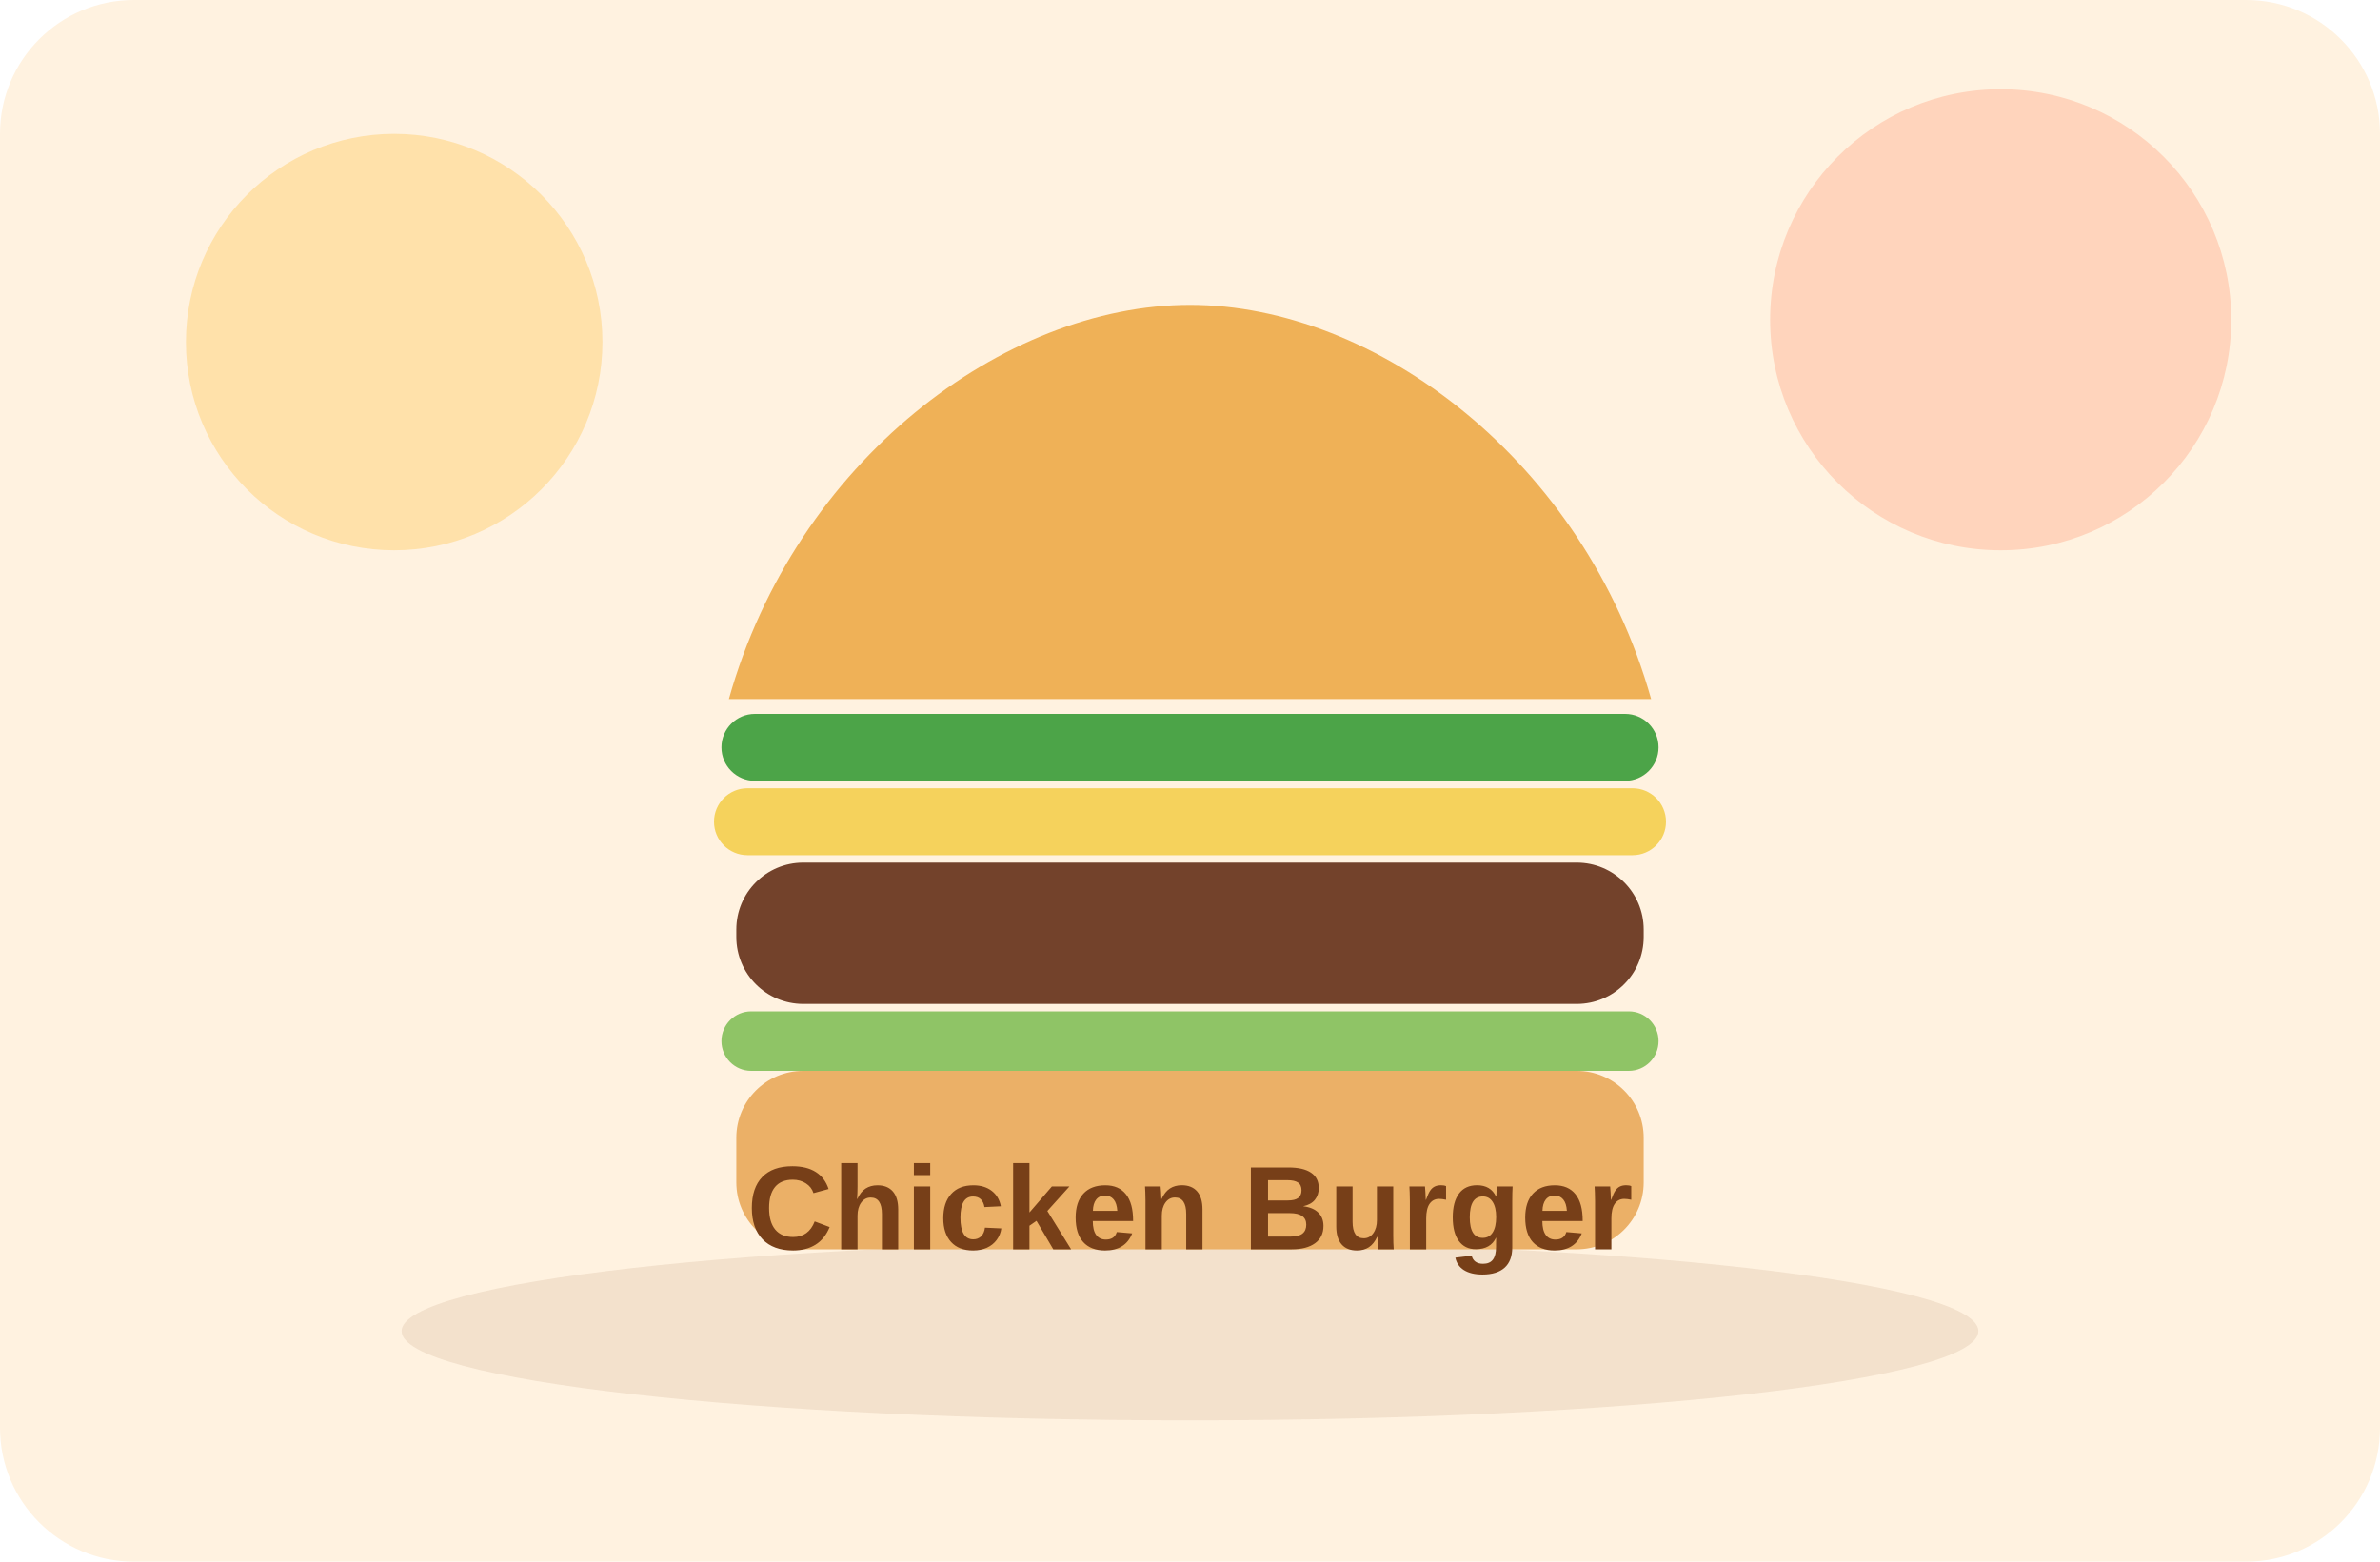
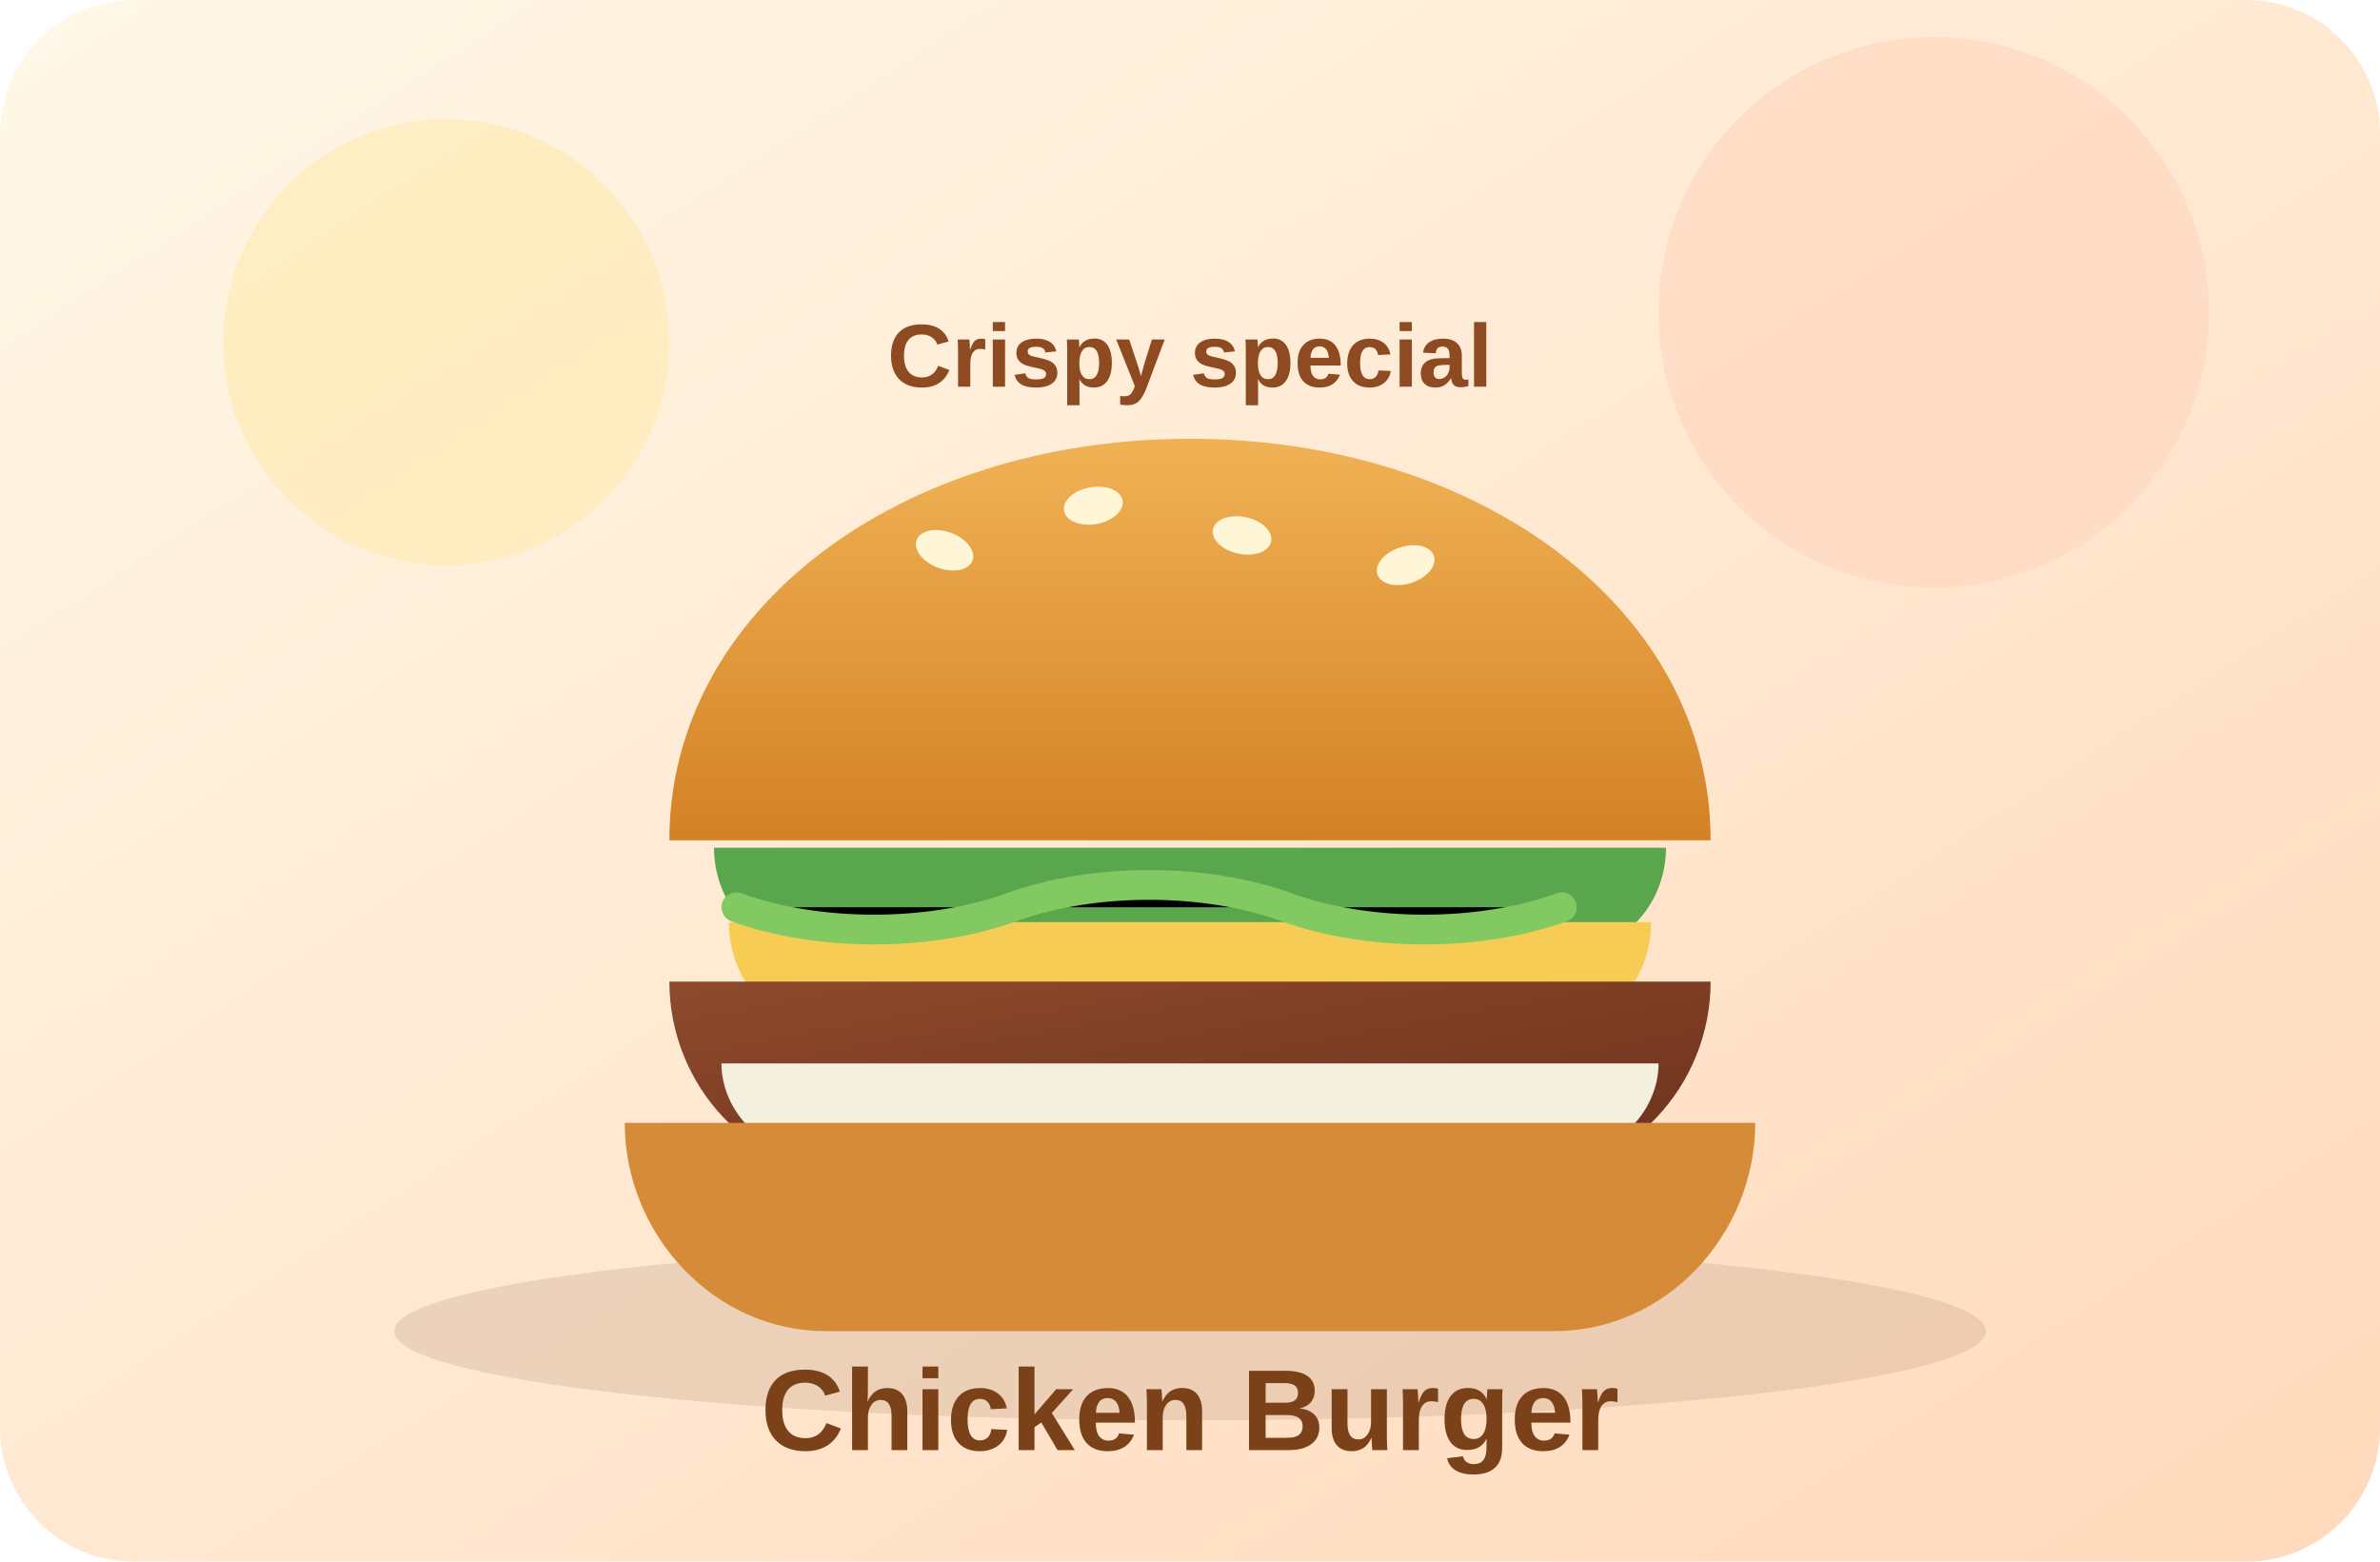
- <svg xmlns="http://www.w3.org/2000/svg" viewBox="0 0 640 420">
-   <rect width="640" height="420" rx="36" fill="#fff2e0" />
-   <circle cx="106" cy="92" r="56" fill="#ffe1aa" />
-   <circle cx="538" cy="86" r="62" fill="#ffd4bc" />
-   <ellipse cx="320" cy="358" rx="212" ry="24" fill="#d0b092" opacity="0.26" />
-   <path d="M196 188c18-64 74-106 124-106s106 42 124 106z" fill="#efb157" />
-   <rect x="194" y="192" width="252" height="18" rx="9" fill="#4ca448" />
-   <rect x="192" y="212" width="256" height="18" rx="9" fill="#f5d25c" />
-   <rect x="198" y="232" width="244" height="38" rx="18" fill="#73422b" />
-   <rect x="194" y="272" width="252" height="16" rx="8" fill="#8fc466" />
-   <rect x="198" y="288" width="244" height="48" rx="18" fill="#ebb067" />
-   <text x="320" y="336" text-anchor="middle" font-family="Manrope, Arial, sans-serif" font-size="32" font-weight="800" fill="#773f18">Chicken Burger</text>
+ <svg xmlns="http://www.w3.org/2000/svg" viewBox="0 0 640 420" role="img" aria-labelledby="title desc">
+   <defs>
+     <linearGradient id="bg" x1="0%" y1="0%" x2="100%" y2="100%">
+       <stop offset="0%" stop-color="#fff8e8" />
+       <stop offset="100%" stop-color="#ffd9bb" />
+     </linearGradient>
+     <linearGradient id="bunTop" x1="0%" y1="0%" x2="0%" y2="100%">
+       <stop offset="0%" stop-color="#f0b255" />
+       <stop offset="100%" stop-color="#d48125" />
+     </linearGradient>
+     <linearGradient id="patty" x1="0%" y1="0%" x2="100%" y2="100%">
+       <stop offset="0%" stop-color="#8d4a2c" />
+       <stop offset="100%" stop-color="#6d311c" />
+     </linearGradient>
+   </defs>
+   <rect width="640" height="420" rx="36" fill="url(#bg)" />
+   <circle cx="120" cy="92" r="60" fill="#ffebb8" opacity="0.75" />
+   <circle cx="520" cy="84" r="74" fill="#ffd8c0" opacity="0.72" />
+   <ellipse cx="320" cy="358" rx="214" ry="24" fill="#ba9a80" opacity="0.28" />
+   <path d="M180 226c0-62 62-108 140-108s140 46 140 108z" fill="url(#bunTop)" />
+   <g fill="#fff6d7">
+     <ellipse cx="254" cy="148" rx="8" ry="5" transform="rotate(20 254 148)" />
+     <ellipse cx="294" cy="136" rx="8" ry="5" transform="rotate(-10 294 136)" />
+     <ellipse cx="334" cy="144" rx="8" ry="5" transform="rotate(12 334 144)" />
+     <ellipse cx="378" cy="152" rx="8" ry="5" transform="rotate(-18 378 152)" />
+   </g>
+   <path d="M192 228h256c0 14-10 28-28 28H220c-18 0-28-14-28-28z" fill="#5aa64d" />
+   <path d="M196 248h248c0 16-12 30-30 30H226c-18 0-30-14-30-30z" fill="#f7cc55" />
+   <path d="M180 264h280c0 28-22 52-50 52H230c-28 0-50-24-50-52z" fill="url(#patty)" />
+   <path d="M194 286h252c0 12-10 24-24 24H218c-14 0-24-12-24-24z" fill="#f3f0e0" />
+   <path d="M168 302h304c0 30-24 56-54 56H222c-30 0-54-26-54-56z" fill="#d58b37" />
+   <path d="M198 244c22 8 52 8 74 0 22-8 52-8 74 0 22 8 52 8 74 0" stroke="#82c962" stroke-width="8" stroke-linecap="round" />
+   <text x="320" y="104" text-anchor="middle" font-family="Manrope, Arial, sans-serif" font-size="24" font-weight="700" fill="#8e4a20">Crispy special</text>
+   <text x="320" y="390" text-anchor="middle" font-family="Manrope, Arial, sans-serif" font-size="31" font-weight="800" fill="#7b4118">Chicken Burger</text>
</svg>
